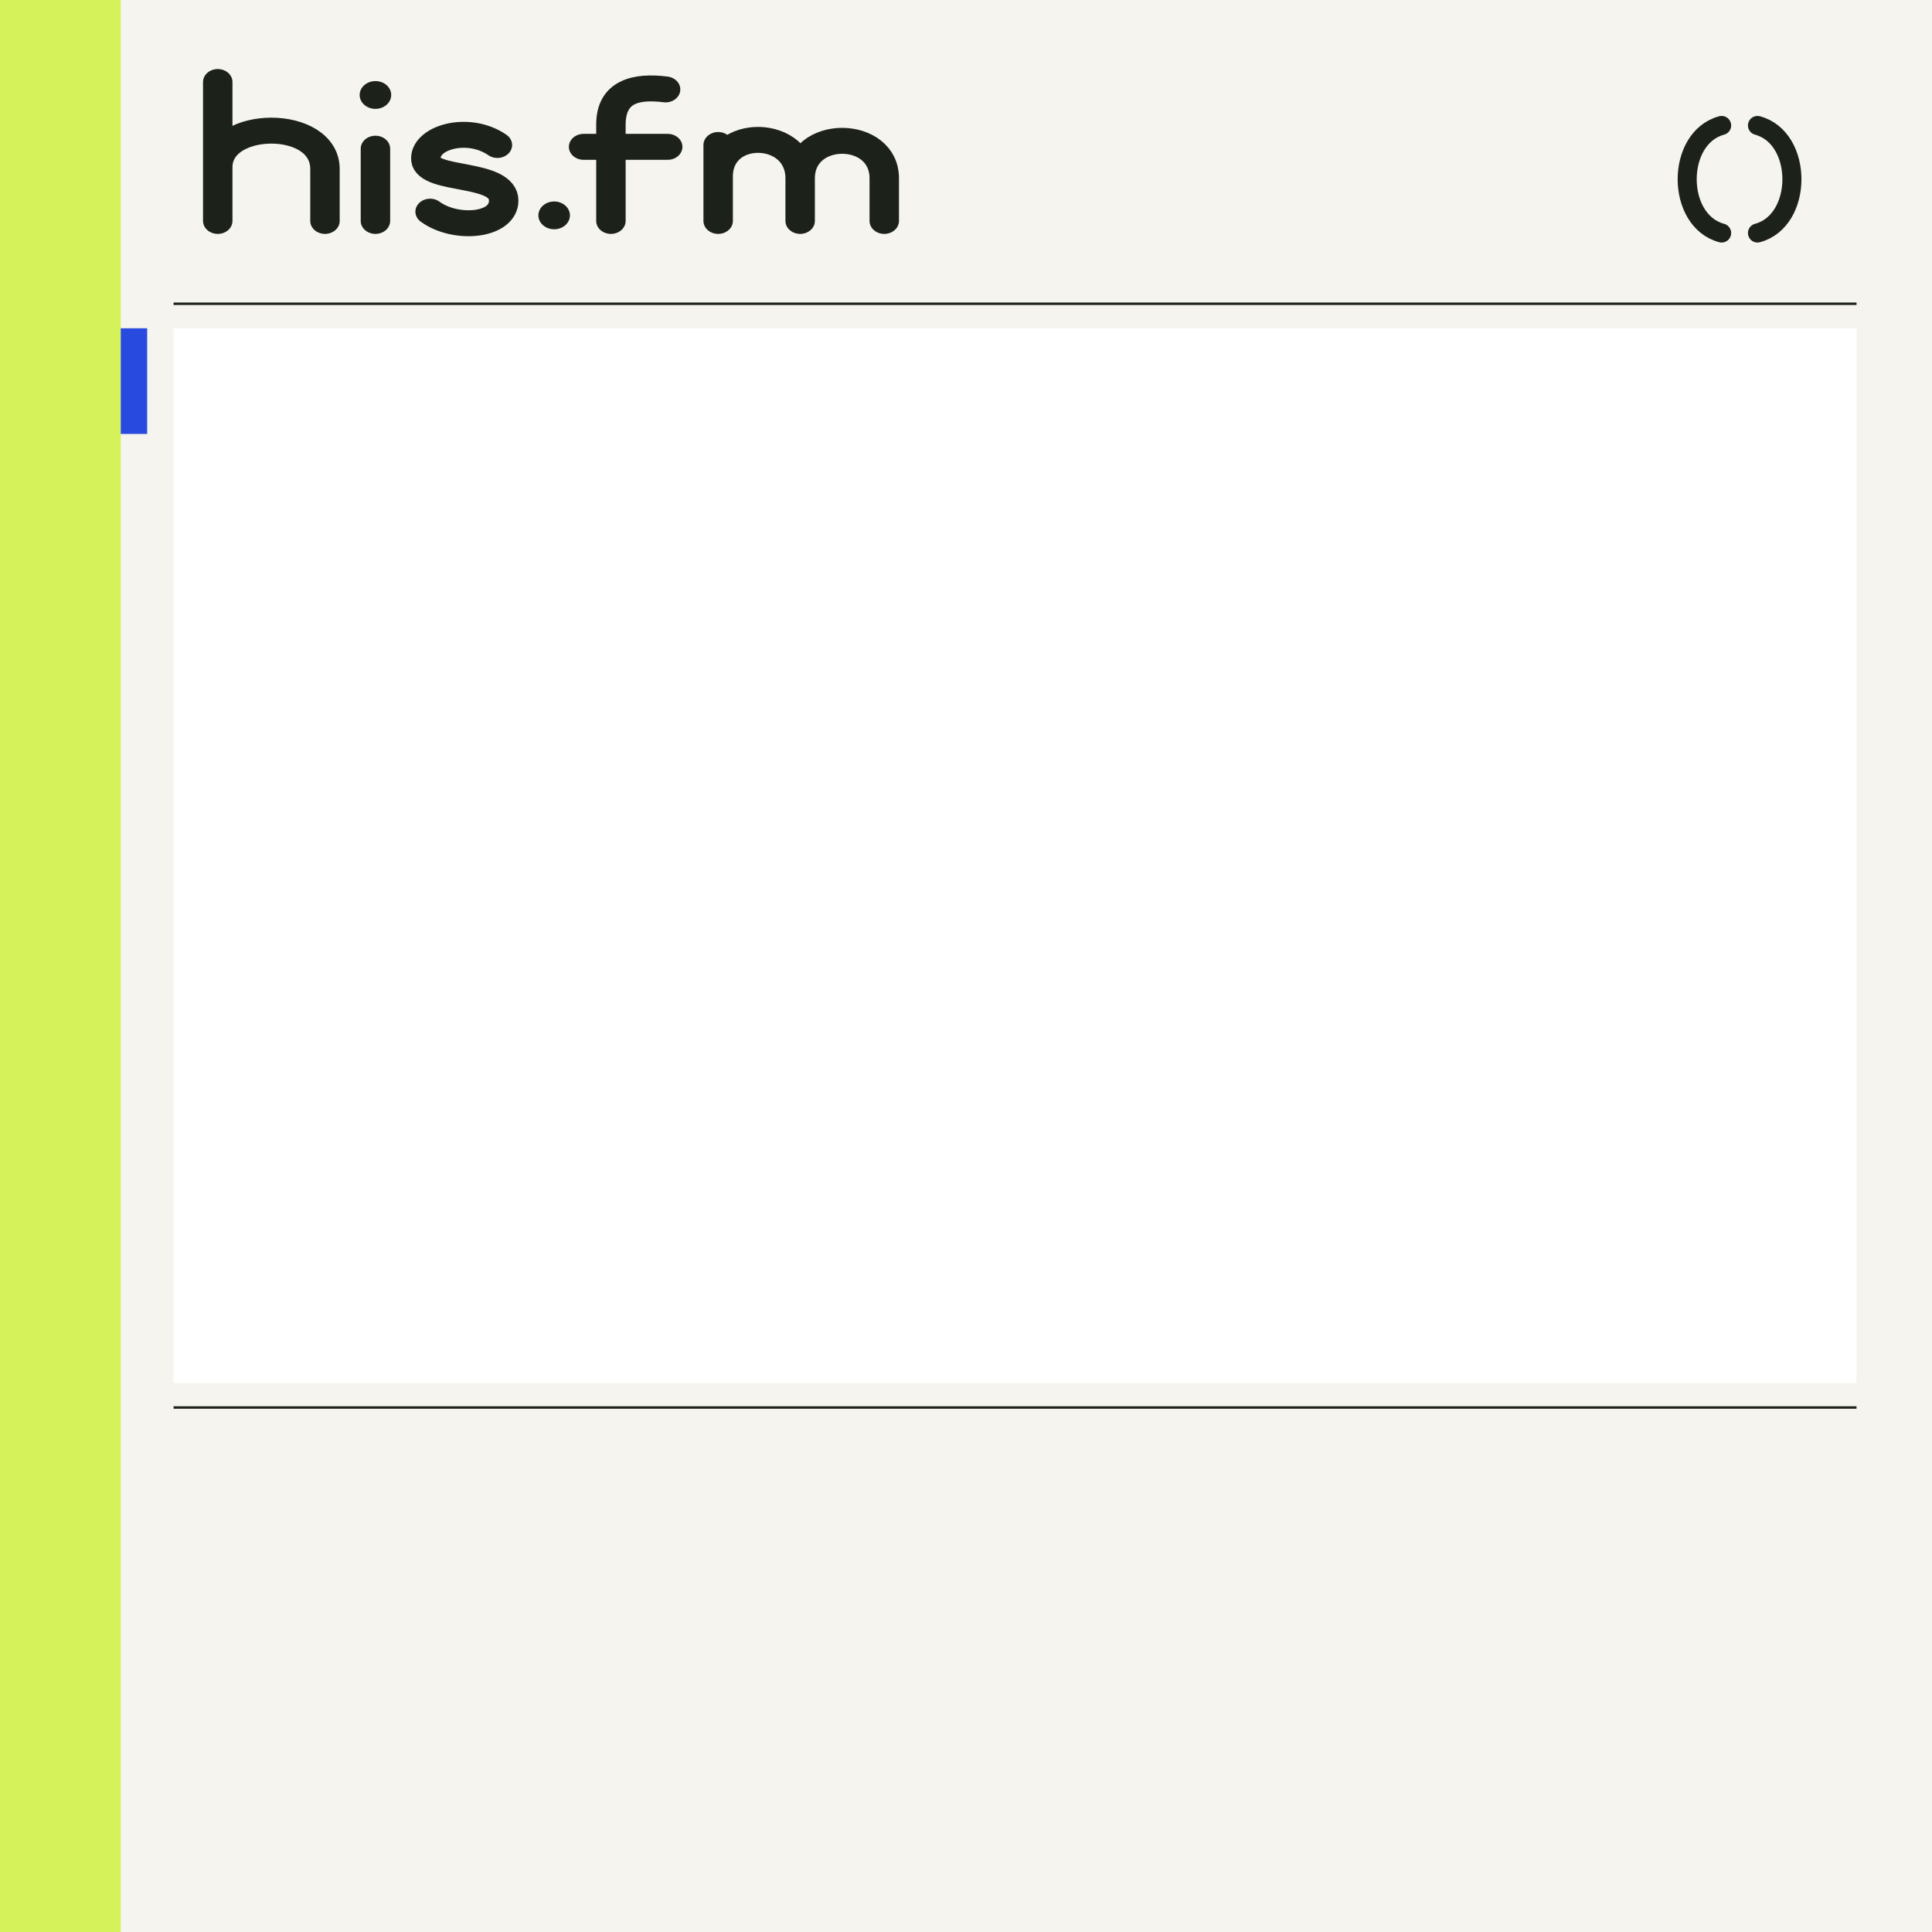
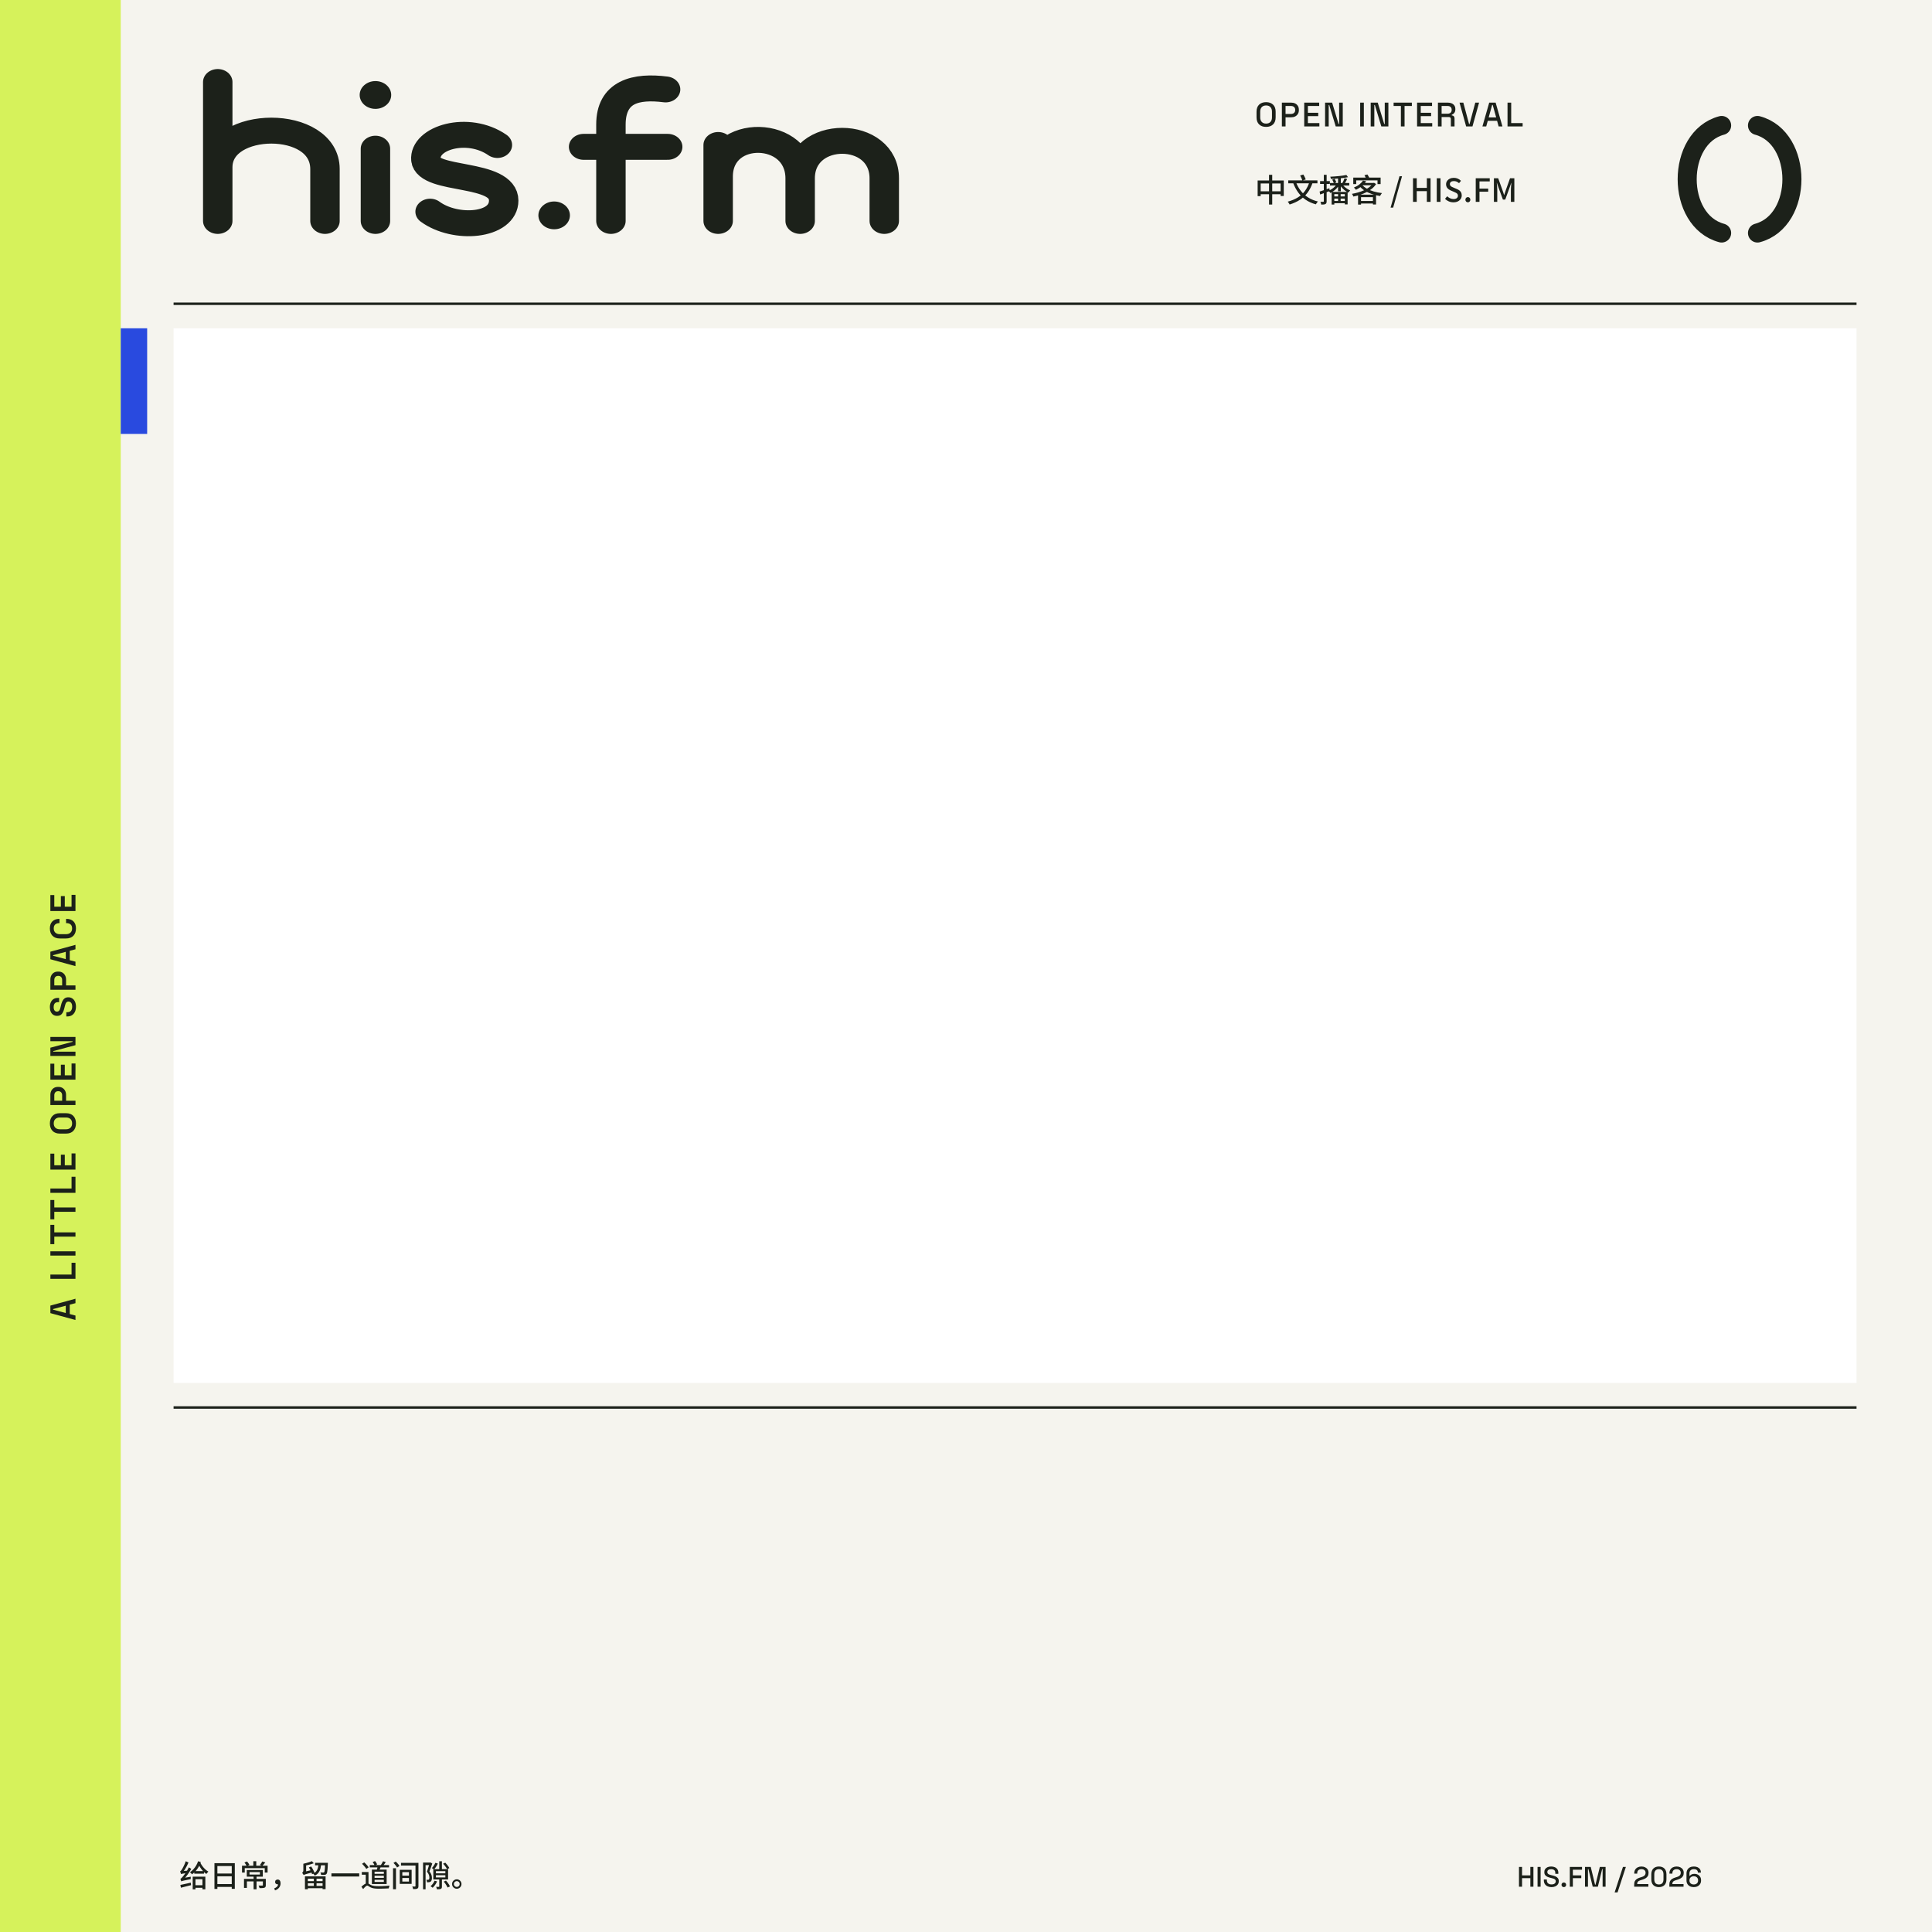
<svg xmlns="http://www.w3.org/2000/svg" width="1600" height="1600" viewBox="0 0 1024 1024" role="img" aria-label="his.fm cover frame">
  <path d="M0 0H1024V1024H0ZM92 174V733H984V174Z" fill="#F5F4EE" fill-rule="evenodd" />
  <rect width="64" height="1024" fill="#D6F25B" />
  <g transform="translate(91 25) scale(0.6633333)">
    <g fill="none" stroke="#1C211A" stroke-width="14" stroke-linecap="round" stroke-linejoin="round" transform="translate(20 16) scale(1.68 1.48)">
      <path d="M10 8V83M10 54C10 28 61 27 61 55V83M85 44V83M143 42C129 31 108 38 109 50C110 62 146 56 146 72C146 86 123 88 111 78M197 83V31C197 13 209 10 223 12M184 43H224M248 83V42M248 59C248 32 287 33 287 60V83M287 60C287 33 327 33 327 60V83" />
      <circle fill="#1C211A" stroke="none" cx="85" cy="15" r="7.5" />
      <circle fill="#1C211A" stroke="none" cx="170" cy="80" r="7.5" />
    </g>
  </g>
  <g transform="translate(884 57) scale(0.59375)">
    <g fill="none" stroke="#1C211A" stroke-width="17" stroke-linecap="round">
      <path d="M48 16C7 27 7 101 48 112M80 16C121 27 121 101 80 112" />
    </g>
  </g>
+   <path fill="#1C211A" d="M671.053 67.252Q668.733 67.252 667.361 65.947Q665.988 64.642 665.988 62.181V59.219Q665.988 56.758 667.361 55.453Q668.733 54.148 671.053 54.148Q673.372 54.148 674.744 55.453Q676.117 56.758 676.117 59.219V62.181Q676.117 64.642 674.744 65.947Q673.372 67.252 671.053 67.252ZM671.053 65.506Q672.536 65.506 673.352 64.631Q674.169 63.756 674.169 62.24V59.16Q674.169 57.644 673.352 56.769Q672.536 55.894 671.053 55.894Q669.587 55.894 668.762 56.769Q667.936 57.644 667.936 59.16V62.24Q667.936 63.756 668.762 64.631Q669.587 65.506 671.053 65.506ZM679.419 67.0V54.4H684.42Q685.583 54.4 686.486 54.858Q687.389 55.316 687.905 56.155Q688.421 56.994 688.421 58.163V58.402Q688.421 59.56 687.89 60.408Q687.359 61.255 686.456 61.71Q685.553 62.165 684.42 62.165H681.367V67.0ZM681.367 60.396H684.224Q685.246 60.396 685.86 59.858Q686.473 59.321 686.473 58.373V58.193Q686.473 57.238 685.866 56.704Q685.259 56.169 684.224 56.169H681.367ZM691.266 67.0V54.4H699.196V56.169H693.213V59.774H698.692V61.543H693.213V65.231H699.291V67.0ZM702.32 67.0V54.4H706.057L709.485 65.708H709.771V54.4H711.695V67.0H707.958L704.53 55.686H704.244V67.0ZM720.92 67.0V54.4H722.868V67.0ZM726.496 67.0V54.4H730.233L733.661 65.708H733.947V54.4H735.871V67.0H732.134L728.706 55.686H728.42V67.0ZM742.503 67.0V56.169H738.642V54.4H748.312V56.169H744.451V67.0ZM751.083 67.0V54.4H759.013V56.169H753.031V59.774H758.509V61.543H753.031V65.231H759.108V67.0ZM762.137 67.0V54.4H767.42Q768.602 54.4 769.487 54.808Q770.372 55.215 770.867 55.968Q771.363 56.721 771.363 57.76V57.963Q771.363 59.147 770.798 59.859Q770.233 60.57 769.428 60.863V61.149Q770.116 61.179 770.525 61.609Q770.934 62.04 770.934 62.821V67.0H768.986V63.088Q768.986 62.605 768.729 62.323Q768.473 62.04 767.913 62.04H764.085V67.0ZM764.085 60.271H767.218Q768.26 60.271 768.837 59.742Q769.415 59.214 769.415 58.294V58.146Q769.415 57.226 768.85 56.698Q768.284 56.169 767.218 56.169H764.085ZM777.08 67.0 773.58 54.4H775.593L778.641 65.772H778.881L781.929 54.4H783.942L780.442 67.0ZM785.716 67.0 789.312 54.4H792.721L796.317 67.0H794.303L793.481 64.026H788.552L787.73 67.0ZM789.028 62.234H793.004L791.16 55.611H790.873ZM799.018 67.0V54.4H800.965V65.231H807.028V67.0Z" />
+   <path fill="#1C211A" d="M666.576 95.649H680.425V103.883H678.752V97.227H668.182V103.968H666.576ZM667.417 101.378H679.701V102.957H667.417ZM672.613 92.645H674.304V108.413H672.613ZM694.077 96.327 695.739 96.79Q694.685 99.888 693.013 102.133Q691.34 104.378 688.988 105.904Q686.635 107.43 683.527 108.396Q683.436 108.202 683.262 107.918Q683.089 107.634 682.892 107.351Q682.696 107.067 682.532 106.882Q685.564 106.06 687.814 104.688Q690.064 103.316 691.612 101.257Q693.16 99.197 694.077 96.327ZM686.852 96.42Q687.782 98.991 689.386 101.073Q690.991 103.155 693.277 104.62Q695.563 106.085 698.53 106.808Q698.355 106.983 698.145 107.254Q697.934 107.524 697.747 107.801Q697.56 108.077 697.433 108.305Q694.353 107.464 692.04 105.883Q689.726 104.302 688.085 102.031Q686.443 99.76 685.365 96.885ZM682.809 95.59H698.268V97.158H682.809ZM689.111 93.011 690.806 92.506Q691.181 93.108 691.544 93.842Q691.908 94.576 692.071 95.112L690.274 95.68Q690.137 95.153 689.802 94.397Q689.468 93.64 689.111 93.011ZM713.613 92.74 714.48 93.91Q713.574 94.104 712.476 94.259Q711.377 94.414 710.171 94.53Q708.966 94.646 707.759 94.719Q706.552 94.793 705.421 94.832Q705.394 94.576 705.281 94.23Q705.168 93.885 705.06 93.657Q706.175 93.608 707.349 93.521Q708.524 93.435 709.67 93.318Q710.815 93.201 711.828 93.055Q712.84 92.908 713.613 92.74ZM704.928 97.002H715.136V98.321H704.928ZM709.195 93.802H710.657V101.384H709.195ZM709.214 102.289H710.571V107.275H709.214ZM706.117 95.19 707.397 94.801Q707.641 95.242 707.903 95.765Q708.165 96.287 708.287 96.648L706.96 97.114Q706.84 96.729 706.596 96.185Q706.352 95.641 706.117 95.19ZM712.635 94.485 714.032 94.878Q713.658 95.614 713.257 96.359Q712.856 97.105 712.513 97.633L711.332 97.258Q711.556 96.878 711.801 96.396Q712.046 95.914 712.27 95.406Q712.493 94.899 712.635 94.485ZM708.412 97.749 709.663 98.198Q709.176 99.051 708.445 99.831Q707.714 100.611 706.858 101.237Q706.003 101.864 705.111 102.268Q704.948 102.012 704.657 101.66Q704.365 101.309 704.12 101.098Q704.962 100.783 705.777 100.263Q706.592 99.743 707.282 99.095Q707.973 98.446 708.412 97.749ZM711.504 97.749Q711.953 98.388 712.627 99Q713.301 99.613 714.086 100.115Q714.871 100.616 715.642 100.933Q715.405 101.134 715.108 101.481Q714.811 101.827 714.63 102.108Q713.838 101.71 713.022 101.094Q712.206 100.479 711.492 99.737Q710.778 98.995 710.281 98.227ZM705.794 101.706H714.271V108.316H712.779V102.903H707.22V108.399H705.794ZM706.753 104.129H713.202V105.279H706.753ZM706.753 106.535H713.179V107.704H706.753ZM699.414 101.53Q700.395 101.232 701.783 100.755Q703.172 100.278 704.581 99.776L704.845 101.219Q703.53 101.715 702.188 102.202Q700.846 102.689 699.725 103.087ZM699.675 95.987H704.849V97.478H699.675ZM701.655 92.662H703.145V106.658Q703.145 107.255 703.007 107.598Q702.869 107.942 702.517 108.134Q702.182 108.325 701.646 108.385Q701.109 108.445 700.282 108.438Q700.255 108.143 700.129 107.707Q700.003 107.271 699.849 106.943Q700.362 106.96 700.788 106.965Q701.215 106.969 701.368 106.952Q701.521 106.952 701.588 106.894Q701.655 106.835 701.655 106.658ZM722.422 95.733 724.142 96.073Q723.227 97.368 721.891 98.525Q720.555 99.682 718.645 100.605Q718.536 100.414 718.349 100.187Q718.162 99.961 717.956 99.753Q717.75 99.545 717.568 99.425Q719.357 98.684 720.571 97.695Q721.785 96.705 722.422 95.733ZM722.581 96.954H728.138V98.189H721.463ZM727.667 96.954H727.978L728.259 96.882L729.351 97.538Q728.494 98.903 727.179 99.979Q725.865 101.055 724.255 101.871Q722.644 102.687 720.873 103.259Q719.101 103.83 717.313 104.177Q717.248 103.959 717.117 103.697Q716.985 103.435 716.835 103.178Q716.685 102.922 716.539 102.747Q718.226 102.464 719.906 101.975Q721.585 101.485 723.09 100.784Q724.595 100.083 725.785 99.181Q726.975 98.278 727.667 97.196ZM721.887 97.902Q722.881 99.1 724.494 100.003Q726.106 100.906 728.158 101.497Q730.21 102.088 732.483 102.349Q732.308 102.534 732.115 102.81Q731.922 103.087 731.747 103.368Q731.573 103.649 731.455 103.886Q729.152 103.543 727.087 102.841Q725.022 102.139 723.342 101.064Q721.662 99.989 720.486 98.531ZM719.797 103.153H729.335V108.394H727.682V104.494H721.373V108.423H719.797ZM720.698 106.527H728.524V107.868H720.698ZM717.257 94.126H731.757V97.577H730.114V95.59H718.833V97.577H717.257ZM723.185 92.865 724.769 92.474Q725.088 92.982 725.442 93.619Q725.797 94.255 725.986 94.71L724.318 95.164Q724.148 94.718 723.822 94.063Q723.496 93.407 723.185 92.865ZM737.036 110.059 741.758 93.411H743.107L738.402 110.059ZM748.92 107.0V94.477H750.901V99.589H756.255V94.477H758.234V107.0H756.255V101.312H750.901V107.0ZM761.51 107.0V94.477H763.491V107.0ZM770.347 107.231Q769.054 107.231 767.901 106.742Q766.749 106.253 765.89 105.389L767.048 104.024Q767.719 104.691 768.599 105.097Q769.48 105.503 770.385 105.503Q771.512 105.503 772.121 105.014Q772.73 104.526 772.73 103.732Q772.73 103.156 772.468 102.811Q772.205 102.465 771.757 102.222Q771.309 101.979 770.728 101.735L768.993 100.981Q768.39 100.724 767.803 100.309Q767.217 99.895 766.833 99.256Q766.449 98.618 766.449 97.707Q766.449 96.711 766.979 95.934Q767.509 95.156 768.438 94.706Q769.366 94.256 770.56 94.256Q771.672 94.256 772.659 94.68Q773.646 95.104 774.345 95.832L773.325 97.086Q772.741 96.565 772.069 96.27Q771.398 95.974 770.56 95.974Q769.601 95.974 769.033 96.404Q768.465 96.833 768.465 97.572Q768.465 98.109 768.761 98.455Q769.056 98.802 769.518 99.03Q769.98 99.258 770.482 99.472L772.197 100.198Q772.942 100.504 773.518 100.946Q774.094 101.389 774.421 102.021Q774.749 102.653 774.749 103.576Q774.749 104.578 774.22 105.408Q773.692 106.238 772.706 106.734Q771.72 107.231 770.347 107.231ZM777.998 107.231Q777.448 107.231 777.068 106.835Q776.689 106.44 776.689 105.852Q776.689 105.24 777.068 104.854Q777.448 104.468 777.998 104.468Q778.555 104.468 778.934 104.854Q779.313 105.24 779.313 105.852Q779.313 106.44 778.934 106.835Q778.555 107.231 777.998 107.231ZM782.173 107.0V94.477H789.597V96.142H784.154V99.961H788.786V101.618H784.154V107.0ZM791.798 107.0V94.477H794.076L796.359 100.819Q796.576 101.423 796.783 102.062Q796.991 102.7 797.198 103.331H797.276Q797.493 102.7 797.692 102.062Q797.892 101.423 798.092 100.819L800.344 94.477H802.633V107.0H800.804V100.817Q800.804 100.248 800.846 99.567Q800.888 98.886 800.948 98.193Q801.007 97.5 801.063 96.94H800.985L799.976 99.831L797.805 105.794H796.58L794.392 99.831L793.394 96.94H793.326Q793.389 97.5 793.444 98.193Q793.499 98.886 793.541 99.567Q793.583 100.248 793.583 100.817V107.0Z" />
+   <g transform="translate(40 700) rotate(-90)">
+     <path fill="#1C211A" d="M0.375 0.0 4.021 -13.3H8.005L11.651 0.0H9.296L8.501 -3.032H3.525L2.73 0.0ZM4.071 -5.138H7.955L6.174 -11.873H5.852ZM22.186 0.0V-13.3H24.468V-2.074H30.707V0.0ZM34.5 0.0V-13.3H36.782V0.0ZM44.548 0.0V-11.226H40.572V-13.3H50.806V-11.226H46.83V0.0ZM57.72 0.0V-11.226H53.744V-13.3H63.978V-11.226H60.002V0.0ZM67.767 0.0V-13.3H70.049V-2.074H76.289V0.0ZM80.082 0.0V-13.3H88.542V-11.226H82.364V-7.737H88.01V-5.663H82.364V-2.074H88.65V0.0ZM104.575 0.266Q102.097 0.266 100.632 -1.111Q99.167 -2.489 99.167 -5.071V-8.229Q99.167 -10.811 100.632 -12.188Q102.097 -13.566 104.575 -13.566Q107.053 -13.566 108.519 -12.188Q109.984 -10.811 109.984 -8.229V-5.071Q109.984 -2.489 108.519 -1.111Q107.053 0.266 104.575 0.266ZM104.575 -1.777Q106.061 -1.777 106.882 -2.647Q107.702 -3.517 107.702 -5.001V-8.299Q107.702 -9.783 106.882 -10.653Q106.061 -11.523 104.575 -11.523Q103.109 -11.523 102.279 -10.653Q101.448 -9.783 101.448 -8.299V-5.001Q101.448 -3.517 102.279 -2.647Q103.109 -1.777 104.575 -1.777ZM114.301 0.0V-13.3H119.677Q120.918 -13.3 121.874 -12.806Q122.83 -12.313 123.373 -11.414Q123.916 -10.516 123.916 -9.272V-9.012Q123.916 -7.784 123.356 -6.876Q122.795 -5.967 121.839 -5.476Q120.883 -4.984 119.677 -4.984H116.583V0.0ZM116.583 -7.058H119.45Q120.436 -7.058 121.035 -7.588Q121.634 -8.119 121.634 -9.047V-9.237Q121.634 -10.168 121.038 -10.697Q120.443 -11.226 119.45 -11.226H116.583ZM127.764 0.0V-13.3H136.224V-11.226H130.046V-7.737H135.692V-5.663H130.046V-2.074H136.332V0.0ZM140.333 0.0V-13.3H144.69L147.82 -1.537H148.142V-13.3H150.392V0.0H146.036L142.906 -11.766H142.584V0.0ZM166.443 0.266Q164.924 0.266 163.756 -0.277Q162.588 -0.819 161.926 -1.847Q161.265 -2.875 161.265 -4.345V-4.847H163.515V-4.345Q163.515 -3.035 164.311 -2.387Q165.107 -1.739 166.443 -1.739Q167.798 -1.739 168.48 -2.296Q169.161 -2.854 169.161 -3.722Q169.161 -4.316 168.834 -4.683Q168.507 -5.05 167.892 -5.282Q167.277 -5.514 166.412 -5.71L165.839 -5.842Q164.521 -6.143 163.564 -6.602Q162.607 -7.06 162.089 -7.809Q161.572 -8.557 161.572 -9.75Q161.572 -10.943 162.148 -11.795Q162.724 -12.648 163.767 -13.107Q164.81 -13.566 166.215 -13.566Q167.62 -13.566 168.722 -13.086Q169.823 -12.607 170.456 -11.661Q171.089 -10.715 171.089 -9.291V-8.664H168.839V-9.291Q168.839 -10.1 168.516 -10.597Q168.193 -11.095 167.602 -11.328Q167.012 -11.561 166.215 -11.561Q165.032 -11.561 164.427 -11.097Q163.822 -10.633 163.822 -9.813Q163.822 -9.265 164.099 -8.9Q164.375 -8.535 164.917 -8.297Q165.458 -8.059 166.276 -7.878L166.849 -7.746Q168.208 -7.452 169.231 -6.989Q170.253 -6.526 170.833 -5.758Q171.412 -4.991 171.412 -3.785Q171.412 -2.579 170.801 -1.669Q170.19 -0.759 169.074 -0.247Q167.959 0.266 166.443 0.266ZM175.42 0.0V-13.3H180.795Q182.036 -13.3 182.992 -12.806Q183.948 -12.313 184.492 -11.414Q185.035 -10.516 185.035 -9.272V-9.012Q185.035 -7.784 184.474 -6.876Q183.914 -5.967 182.958 -5.476Q182.001 -4.984 180.795 -4.984H177.702V0.0ZM177.702 -7.058H180.568Q181.554 -7.058 182.154 -7.588Q182.753 -8.119 182.753 -9.047V-9.237Q182.753 -10.168 182.157 -10.697Q181.561 -11.226 180.568 -11.226H177.702ZM187.937 0.0 191.583 -13.3H195.567L199.213 0.0H196.858L196.063 -3.032H191.087L190.292 0.0ZM191.633 -5.138H195.517L193.736 -11.873H193.414ZM207.903 0.266Q205.456 0.266 204.02 -1.111Q202.585 -2.489 202.585 -5.071V-8.229Q202.585 -10.811 204.02 -12.188Q205.456 -13.566 207.903 -13.566Q210.33 -13.566 211.65 -12.233Q212.97 -10.9 212.97 -8.58V-8.469H210.719V-8.649Q210.719 -9.907 210.027 -10.715Q209.335 -11.523 207.903 -11.523Q206.483 -11.523 205.675 -10.653Q204.867 -9.783 204.867 -8.267V-5.033Q204.867 -3.533 205.675 -2.655Q206.483 -1.777 207.903 -1.777Q209.335 -1.777 210.027 -2.593Q210.719 -3.409 210.719 -4.651V-4.983H212.97V-4.72Q212.97 -2.4 211.65 -1.067Q210.33 0.266 207.903 0.266ZM217.135 0.0V-13.3H225.595V-11.226H219.417V-7.737H225.063V-5.663H219.417V-2.074H225.702V0.0Z" />
+   </g>
  <path d="M92 161H984M92 746H984" fill="none" stroke="#1C211A" stroke-width="1.3" />
  <rect x="64" y="174" width="14" height="56" fill="#294ADF" />
+   <path fill="#1C211A" d="M96.068 997.176Q96.034 997.022 95.948 996.766Q95.863 996.509 95.768 996.24Q95.673 995.97 95.588 995.78Q95.867 995.722 96.159 995.444Q96.45 995.167 96.827 994.728Q97.028 994.504 97.41 994.014Q97.792 993.523 98.264 992.836Q98.736 992.149 99.215 991.351Q99.695 990.553 100.098 989.737L101.394 990.532Q100.47 992.137 99.349 993.682Q98.229 995.228 97.072 996.394V996.428Q97.072 996.428 96.923 996.504Q96.773 996.581 96.57 996.696Q96.366 996.812 96.217 996.939Q96.068 997.067 96.068 997.176ZM96.068 997.176 95.979 995.966 96.678 995.477 101.118 994.701Q101.082 994.994 101.08 995.369Q101.078 995.745 101.094 995.986Q99.585 996.288 98.652 996.484Q97.718 996.679 97.206 996.8Q96.693 996.921 96.451 997.007Q96.209 997.094 96.068 997.176ZM95.954 993.303Q95.92 993.149 95.83 992.88Q95.74 992.61 95.641 992.327Q95.541 992.044 95.447 991.845Q95.676 991.786 95.902 991.53Q96.128 991.273 96.377 990.877Q96.505 990.687 96.76 990.243Q97.015 989.798 97.317 989.192Q97.62 988.585 97.917 987.887Q98.215 987.188 98.444 986.481L99.908 987.166Q99.516 988.108 99.013 989.067Q98.51 990.026 97.953 990.903Q97.396 991.78 96.832 992.487V992.53Q96.832 992.53 96.701 992.607Q96.57 992.684 96.393 992.811Q96.217 992.939 96.085 993.067Q95.954 993.194 95.954 993.303ZM95.954 993.303 95.918 992.183 96.584 991.735 99.413 991.478Q99.359 991.772 99.319 992.132Q99.278 992.493 99.276 992.735Q98.327 992.85 97.723 992.935Q97.119 993.02 96.768 993.084Q96.417 993.148 96.239 993.197Q96.061 993.246 95.954 993.303ZM95.606 999.043Q96.298 998.908 97.194 998.716Q98.091 998.525 99.095 998.302Q100.1 998.079 101.119 997.848L101.259 999.172Q99.851 999.535 98.434 999.886Q97.018 1000.236 95.888 1000.535ZM102.977 991.711H108.117V993.089H102.977ZM102.736 999.213H108.124V1000.563H102.736ZM102.133 994.673H108.839V1001.353H107.3V996.022H103.6V1001.381H102.133ZM106.051 986.998Q106.497 987.992 107.188 988.955Q107.878 989.917 108.723 990.712Q109.567 991.506 110.453 992.004Q110.281 992.15 110.075 992.37Q109.868 992.59 109.684 992.822Q109.499 993.055 109.37 993.253Q108.457 992.646 107.613 991.723Q106.768 990.799 106.066 989.683Q105.364 988.567 104.875 987.398ZM104.992 986.495 106.436 986.894Q105.755 988.892 104.569 990.581Q103.384 992.269 101.755 993.432Q101.652 993.268 101.459 993.06Q101.266 992.851 101.059 992.647Q100.853 992.444 100.681 992.322Q101.694 991.649 102.533 990.723Q103.372 989.796 104.001 988.713Q104.629 987.629 104.992 986.495ZM113.664 987.526H124.449V1001.11H122.831V989.054H115.22V1001.166H113.664ZM114.714 992.996H123.505V994.49H114.714ZM114.7 998.596H123.526V1000.117H114.7ZM134.411 994.341H135.968V1001.351H134.411ZM132.254 992.243V993.564H137.753V992.243ZM130.798 991.142H139.299V994.671H130.798ZM129.324 995.839H140.061V997.199H130.855V1000.626H129.324ZM139.332 995.839H140.88V999.166Q140.88 999.714 140.738 1000.033Q140.595 1000.351 140.171 1000.523Q139.739 1000.685 139.102 1000.716Q138.466 1000.746 137.565 1000.746Q137.513 1000.442 137.364 1000.053Q137.215 999.665 137.061 999.373Q137.49 999.389 137.891 999.397Q138.291 999.405 138.593 999.402Q138.895 999.398 139.012 999.398Q139.195 999.384 139.264 999.333Q139.332 999.281 139.332 999.146ZM134.267 986.48H135.824V989.412H134.267ZM128.267 988.845H141.831V992.478H140.32V990.167H129.723V992.478H128.267ZM129.564 987.167 130.939 986.616Q131.308 987.025 131.664 987.53Q132.02 988.035 132.206 988.424L130.763 989.075Q130.602 988.678 130.26 988.137Q129.917 987.595 129.564 987.167ZM139.013 986.615 140.619 987.124Q140.206 987.641 139.78 988.13Q139.355 988.619 139.013 988.963L137.748 988.488Q137.968 988.227 138.202 987.897Q138.436 987.567 138.654 987.225Q138.873 986.883 139.013 986.615ZM145.769 1001.924 145.346 1000.888Q146.342 1000.517 146.868 999.923Q147.395 999.329 147.395 998.514L147.175 997.071L148.05 998.377Q147.863 998.572 147.631 998.654Q147.4 998.736 147.154 998.736Q146.618 998.736 146.217 998.411Q145.815 998.085 145.815 997.467Q145.815 996.851 146.223 996.521Q146.63 996.191 147.183 996.191Q147.93 996.191 148.32 996.733Q148.711 997.276 148.711 998.189Q148.711 999.511 147.921 1000.497Q147.132 1001.483 145.769 1001.924ZM161.631 994.507H172.571V1001.28H170.969V995.724H163.161V1001.344H161.631ZM162.398 997.045H171.639V998.179H162.398ZM167.007 987.316H172.836V988.638H167.007ZM162.398 999.561H171.639V1000.787H162.398ZM166.336 995.016H167.774V1000.249H166.336ZM172.332 987.316H173.788Q173.788 987.316 173.784 987.426Q173.78 987.535 173.78 987.675Q173.78 987.814 173.771 987.914Q173.7 989.643 173.612 990.724Q173.524 991.805 173.395 992.382Q173.266 992.959 173.063 993.203Q172.856 993.462 172.604 993.571Q172.352 993.679 172.019 993.722Q171.727 993.758 171.231 993.756Q170.735 993.753 170.196 993.73Q170.18 993.421 170.072 993.054Q169.964 992.688 169.801 992.422Q170.302 992.461 170.712 992.473Q171.122 992.486 171.316 992.477Q171.49 992.484 171.605 992.451Q171.721 992.418 171.812 992.306Q171.947 992.155 172.041 991.658Q172.135 991.162 172.206 990.169Q172.277 989.177 172.332 987.553ZM165.316 986.456 166.304 987.569Q165.588 987.85 164.719 988.097Q163.851 988.344 162.949 988.55Q162.048 988.756 161.2 988.915Q161.157 988.682 161.033 988.364Q160.908 988.046 160.782 987.823Q161.587 987.64 162.423 987.42Q163.259 987.201 164.014 986.948Q164.768 986.696 165.316 986.456ZM168.802 987.78H170.214Q170.12 989.212 169.824 990.417Q169.529 991.622 168.835 992.555Q168.14 993.488 166.823 994.12Q166.703 993.86 166.447 993.54Q166.19 993.22 165.958 993.038Q167.102 992.519 167.679 991.752Q168.256 990.984 168.491 989.978Q168.726 988.972 168.802 987.78ZM163.73 989.765 164.953 989.276Q165.324 989.823 165.676 990.456Q166.027 991.088 166.316 991.701Q166.604 992.314 166.747 992.797L165.42 993.364Q165.296 992.88 165.029 992.259Q164.762 991.638 164.424 990.985Q164.085 990.331 163.73 989.765ZM160.928 993.818 160.814 992.556 161.442 992.046 165.352 991.112Q165.411 991.405 165.5 991.768Q165.589 992.131 165.666 992.372Q164.235 992.753 163.36 992.992Q162.484 993.231 162.003 993.382Q161.521 993.533 161.291 993.631Q161.06 993.729 160.928 993.818ZM160.928 993.809Q160.86 993.646 160.715 993.432Q160.569 993.217 160.415 993.013Q160.26 992.808 160.14 992.698Q160.349 992.519 160.565 992.149Q160.782 991.779 160.782 991.192V987.823H162.258V992.134Q162.258 992.134 162.123 992.252Q161.987 992.371 161.792 992.563Q161.598 992.755 161.399 992.98Q161.2 993.205 161.064 993.422Q160.928 993.639 160.928 993.809ZM175.666 992.932H190.388V994.589H175.666ZM195.987 988.52H206.199V989.764H195.987ZM200.194 989.068 201.932 989.181Q201.704 989.811 201.421 990.426Q201.138 991.041 200.896 991.487L199.657 991.282Q199.813 990.784 199.97 990.165Q200.127 989.546 200.194 989.068ZM202.992 986.494 204.463 986.912Q204.077 987.504 203.676 988.095Q203.274 988.687 202.926 989.097L201.721 988.711Q201.948 988.402 202.188 988.01Q202.428 987.619 202.644 987.219Q202.859 986.819 202.992 986.494ZM197.515 986.932 198.786 986.399Q199.114 986.787 199.434 987.282Q199.753 987.778 199.906 988.149L198.572 988.74Q198.439 988.369 198.137 987.861Q197.834 987.353 197.515 986.932ZM195.305 992.221V998.617H193.856V993.626H191.771V992.221ZM191.896 987.844 193.06 987.1Q193.481 987.484 193.929 987.952Q194.377 988.419 194.769 988.884Q195.161 989.349 195.392 989.726L194.149 990.564Q193.943 990.188 193.565 989.714Q193.186 989.24 192.752 988.746Q192.317 988.253 191.896 987.844ZM194.663 998.152Q195.076 998.152 195.462 998.428Q195.848 998.703 196.528 999.059Q197.317 999.471 198.378 999.598Q199.438 999.725 200.73 999.725Q201.618 999.725 202.653 999.684Q203.688 999.643 204.693 999.572Q205.699 999.502 206.467 999.411Q206.39 999.601 206.3 999.868Q206.21 1000.135 206.141 1000.406Q206.072 1000.676 206.056 1000.882Q205.637 1000.905 204.973 1000.933Q204.31 1000.962 203.534 1000.99Q202.757 1001.019 202.01 1001.035Q201.263 1001.051 200.685 1001.051Q199.25 1001.051 198.182 1000.882Q197.115 1000.713 196.25 1000.262Q195.721 999.974 195.329 999.697Q194.937 999.42 194.645 999.42Q194.366 999.42 194.01 999.678Q193.655 999.937 193.262 1000.359Q192.869 1000.78 192.477 1001.261L191.559 1000.004Q192.382 999.212 193.199 998.682Q194.015 998.152 194.663 998.152ZM198.535 994.174V995.31H203.445V994.174ZM198.535 996.328V997.471H203.445V996.328ZM198.535 992.036V993.165H203.445V992.036ZM197.106 990.936H204.93V998.578H197.106ZM208.319 990.207H209.876V1001.34H208.319ZM208.55 987.382 209.735 986.657Q210.11 986.995 210.499 987.41Q210.887 987.825 211.219 988.237Q211.55 988.649 211.733 988.998L210.462 989.816Q210.288 989.476 209.977 989.052Q209.666 988.628 209.296 988.188Q208.925 987.747 208.55 987.382ZM212.537 987.345H221.07V988.765H212.537ZM220.217 987.345H221.783V999.618Q221.783 1000.196 221.652 1000.508Q221.52 1000.82 221.17 1001.008Q220.814 1001.18 220.269 1001.219Q219.724 1001.258 218.978 1001.258Q218.928 1000.972 218.8 1000.566Q218.672 1000.159 218.528 999.886Q218.981 999.902 219.393 999.902Q219.805 999.902 219.947 999.902Q220.114 999.895 220.166 999.831Q220.217 999.767 220.217 999.616ZM213.237 995.37V997.258H216.754V995.37ZM213.237 992.27V994.135H216.754V992.27ZM211.877 991.036H218.175V998.492H211.877ZM231.04 993.922V995.075H236.052V993.922ZM231.04 991.764V992.904H236.052V991.764ZM229.662 990.692H237.492V996.148H229.662ZM230.729 987.336 232.055 987.7Q231.682 988.557 231.138 989.409Q230.594 990.262 230.054 990.843Q229.924 990.732 229.708 990.599Q229.493 990.466 229.269 990.343Q229.046 990.22 228.875 990.143Q229.428 989.596 229.926 988.848Q230.424 988.101 230.729 987.336ZM234.863 987.791 236.009 987.261Q236.435 987.684 236.852 988.194Q237.269 988.704 237.624 989.203Q237.978 989.701 238.173 990.117L236.956 990.714Q236.779 990.307 236.442 989.796Q236.106 989.284 235.693 988.757Q235.28 988.23 234.863 987.791ZM230.329 996.833 231.655 997.169Q231.257 998.124 230.618 999.03Q229.979 999.937 229.316 1000.552Q229.195 1000.433 228.984 1000.278Q228.773 1000.124 228.557 999.974Q228.342 999.825 228.18 999.74Q228.85 999.192 229.416 998.426Q229.983 997.659 230.329 996.833ZM235.2 997.288 236.386 996.756Q236.805 997.218 237.221 997.764Q237.637 998.311 237.972 998.854Q238.308 999.397 238.496 999.838L237.222 1000.429Q237.059 1000.006 236.737 999.454Q236.414 998.902 236.012 998.335Q235.61 997.768 235.2 997.288ZM232.815 995.765H234.227V999.882Q234.227 1000.38 234.111 1000.681Q233.995 1000.983 233.637 1001.146Q233.294 1001.299 232.783 1001.33Q232.271 1001.36 231.553 1001.36Q231.519 1001.065 231.405 1000.703Q231.291 1000.341 231.155 1000.059Q231.634 1000.075 232.038 1000.075Q232.442 1000.075 232.584 1000.075Q232.815 1000.068 232.815 999.862ZM232.815 986.503H234.218V991.535H232.815ZM224.225 987.184H227.931V988.544H225.565V1001.353H224.225ZM227.66 987.184H227.908L228.13 987.125L229.115 987.699Q228.784 988.687 228.388 989.807Q227.993 990.926 227.609 991.873Q228.427 992.858 228.678 993.713Q228.929 994.569 228.929 995.306Q228.929 996.006 228.774 996.512Q228.619 997.017 228.26 997.288Q228.08 997.42 227.861 997.493Q227.642 997.567 227.391 997.608Q227.162 997.633 226.884 997.638Q226.606 997.642 226.325 997.635Q226.318 997.367 226.228 996.985Q226.139 996.602 225.979 996.32Q226.225 996.336 226.431 996.344Q226.638 996.352 226.806 996.336Q227.095 996.322 227.276 996.203Q227.447 996.079 227.517 995.795Q227.587 995.511 227.587 995.154Q227.587 994.527 227.331 993.737Q227.075 992.947 226.286 992.036Q226.486 991.494 226.684 990.885Q226.882 990.277 227.063 989.671Q227.245 989.066 227.399 988.527Q227.554 987.988 227.66 987.601ZM242.103 996.07Q242.805 996.07 243.366 996.409Q243.927 996.748 244.266 997.314Q244.605 997.88 244.605 998.573Q244.605 999.258 244.266 999.828Q243.927 1000.399 243.365 1000.738Q242.803 1001.076 242.1 1001.076Q241.415 1001.076 240.846 1000.738Q240.277 1000.399 239.938 999.828Q239.599 999.258 239.599 998.573Q239.599 997.88 239.938 997.314Q240.277 996.748 240.847 996.409Q241.418 996.07 242.103 996.07ZM242.106 1000.113Q242.747 1000.113 243.194 999.663Q243.641 999.213 243.641 998.572Q243.641 998.149 243.437 997.799Q243.233 997.45 242.883 997.242Q242.533 997.034 242.103 997.034Q241.687 997.034 241.337 997.242Q240.987 997.45 240.775 997.799Q240.563 998.148 240.563 998.573Q240.563 998.998 240.775 999.351Q240.987 999.704 241.335 999.908Q241.683 1000.113 242.106 1000.113Z" />
+   <path fill="#1C211A" d="M805.095 1000.0V989.5H806.718V993.998H811.122V989.5H812.745V1000.0H811.122V995.472H806.718V1000.0ZM814.935 1000.0V989.5H816.558V1000.0ZM822.32 1000.21Q821.136 1000.21 820.222 999.788Q819.308 999.366 818.788 998.554Q818.268 997.741 818.268 996.559V996.186H819.872V996.559Q819.872 997.682 820.543 998.234Q821.215 998.785 822.32 998.785Q823.439 998.785 824.013 998.309Q824.586 997.833 824.586 997.093Q824.586 996.59 824.317 996.28Q824.049 995.971 823.55 995.778Q823.051 995.584 822.361 995.424L821.801 995.291Q820.799 995.056 820.061 994.699Q819.323 994.342 818.918 993.76Q818.513 993.179 818.513 992.256Q818.513 991.332 818.966 990.668Q819.418 990.004 820.232 989.647Q821.046 989.29 822.14 989.29Q823.233 989.29 824.095 989.665Q824.957 990.039 825.454 990.776Q825.951 991.512 825.951 992.621V993.16H824.347V992.621Q824.347 991.942 824.07 991.525Q823.793 991.107 823.295 990.911Q822.797 990.715 822.14 990.715Q821.171 990.715 820.644 991.11Q820.117 991.506 820.117 992.217Q820.117 992.69 820.351 992.997Q820.585 993.304 821.034 993.5Q821.484 993.695 822.146 993.846L822.706 993.979Q823.726 994.203 824.508 994.56Q825.291 994.916 825.74 995.513Q826.19 996.11 826.19 997.054Q826.19 997.998 825.713 998.707Q825.236 999.416 824.367 999.813Q823.498 1000.21 822.32 1000.21ZM828.867 1000.21Q828.341 1000.21 827.989 999.865Q827.637 999.521 827.637 998.982Q827.637 998.444 827.989 998.101Q828.341 997.759 828.867 997.759Q829.394 997.759 829.741 998.104Q830.088 998.448 830.088 998.987Q830.088 999.525 829.741 999.868Q829.394 1000.21 828.867 1000.21ZM832.025 1000.0V989.5H838.499V990.975H833.648V993.998H838.112V995.472H833.648V1000.0ZM840.077 1000.0V989.5H843.122L845.414 998.923H845.653L847.945 989.5H850.991V1000.0H849.417V990.645H849.179L846.896 1000.0H844.172L841.889 990.645H841.65V1000.0ZM855.792 1003.0 860.202 989.5H861.751L857.341 1003.0ZM866.15 1000.0V998.819Q866.15 997.713 866.526 997.012Q866.902 996.311 867.6 995.867Q868.298 995.423 869.288 995.123L870.204 994.835Q870.822 994.639 871.263 994.355Q871.703 994.072 871.945 993.65Q872.187 993.227 872.187 992.643V992.583Q872.187 991.712 871.59 991.204Q870.994 990.696 870.009 990.696Q869.008 990.696 868.383 991.236Q867.759 991.777 867.759 992.83V993.074H866.196V992.85Q866.196 991.71 866.696 990.917Q867.195 990.125 868.062 989.707Q868.929 989.29 870.009 989.29Q871.089 989.29 871.941 989.697Q872.792 990.105 873.276 990.837Q873.761 991.569 873.761 992.553V992.697Q873.761 993.708 873.353 994.389Q872.946 995.071 872.236 995.503Q871.526 995.935 870.599 996.231L869.713 996.504Q869.01 996.72 868.579 996.969Q868.148 997.217 867.951 997.557Q867.753 997.898 867.753 998.435V998.594H873.671V1000.0ZM879.243 1000.21Q877.415 1000.21 876.324 999.167Q875.233 998.124 875.233 996.028V993.472Q875.233 991.415 876.324 990.353Q877.415 989.29 879.243 989.29Q881.081 989.29 882.167 990.353Q883.253 991.415 883.253 993.472V996.028Q883.253 998.124 882.167 999.167Q881.081 1000.21 879.243 1000.21ZM879.243 998.804Q880.478 998.804 881.079 998.092Q881.68 997.38 881.68 996.088V993.392Q881.68 992.091 881.04 991.393Q880.4 990.696 879.243 990.696Q878.066 990.696 877.436 991.408Q876.806 992.12 876.806 993.392V996.088Q876.806 997.409 877.417 998.107Q878.027 998.804 879.243 998.804ZM884.791 1000.0V998.819Q884.791 997.713 885.167 997.012Q885.542 996.311 886.241 995.867Q886.939 995.423 887.929 995.123L888.845 994.835Q889.463 994.639 889.903 994.355Q890.344 994.072 890.586 993.65Q890.828 993.227 890.828 992.643V992.583Q890.828 991.712 890.231 991.204Q889.634 990.696 888.65 990.696Q887.648 990.696 887.024 991.236Q886.4 991.777 886.4 992.83V993.074H884.837V992.85Q884.837 991.71 885.336 990.917Q885.836 990.125 886.703 989.707Q887.57 989.29 888.65 989.29Q889.73 989.29 890.581 989.697Q891.433 990.105 891.917 990.837Q892.401 991.569 892.401 992.553V992.697Q892.401 993.708 891.994 994.389Q891.587 995.071 890.876 995.503Q890.166 995.935 889.24 996.231L888.353 996.504Q887.651 996.72 887.22 996.969Q886.789 997.217 886.591 997.557Q886.394 997.898 886.394 998.435V998.594H892.311V1000.0ZM897.714 1000.21Q896.572 1000.21 895.705 999.77Q894.839 999.331 894.356 998.536Q893.873 997.741 893.873 996.68V993.053Q893.873 991.825 894.365 990.988Q894.856 990.151 895.734 989.72Q896.613 989.29 897.783 989.29Q898.948 989.29 899.787 989.69Q900.626 990.091 901.074 990.815Q901.523 991.54 901.523 992.513H899.93Q899.93 991.741 899.414 991.218Q898.898 990.696 897.783 990.696Q896.668 990.696 896.057 991.291Q895.447 991.887 895.447 992.938V994.202H895.685Q895.951 993.828 896.526 993.503Q897.101 993.178 898.163 993.178Q899.099 993.178 899.874 993.581Q900.65 993.984 901.122 994.737Q901.594 995.49 901.594 996.545V996.725Q901.594 997.771 901.101 998.556Q900.609 999.341 899.733 999.775Q898.856 1000.21 897.714 1000.21ZM897.734 998.804Q898.773 998.804 899.397 998.236Q900.02 997.667 900.02 996.701V996.581Q900.02 995.931 899.736 995.458Q899.452 994.985 898.939 994.72Q898.427 994.456 897.734 994.456Q897.05 994.456 896.533 994.72Q896.015 994.985 895.731 995.458Q895.447 995.931 895.447 996.581V996.701Q895.447 997.667 896.07 998.236Q896.694 998.804 897.734 998.804Z" />
</svg>
